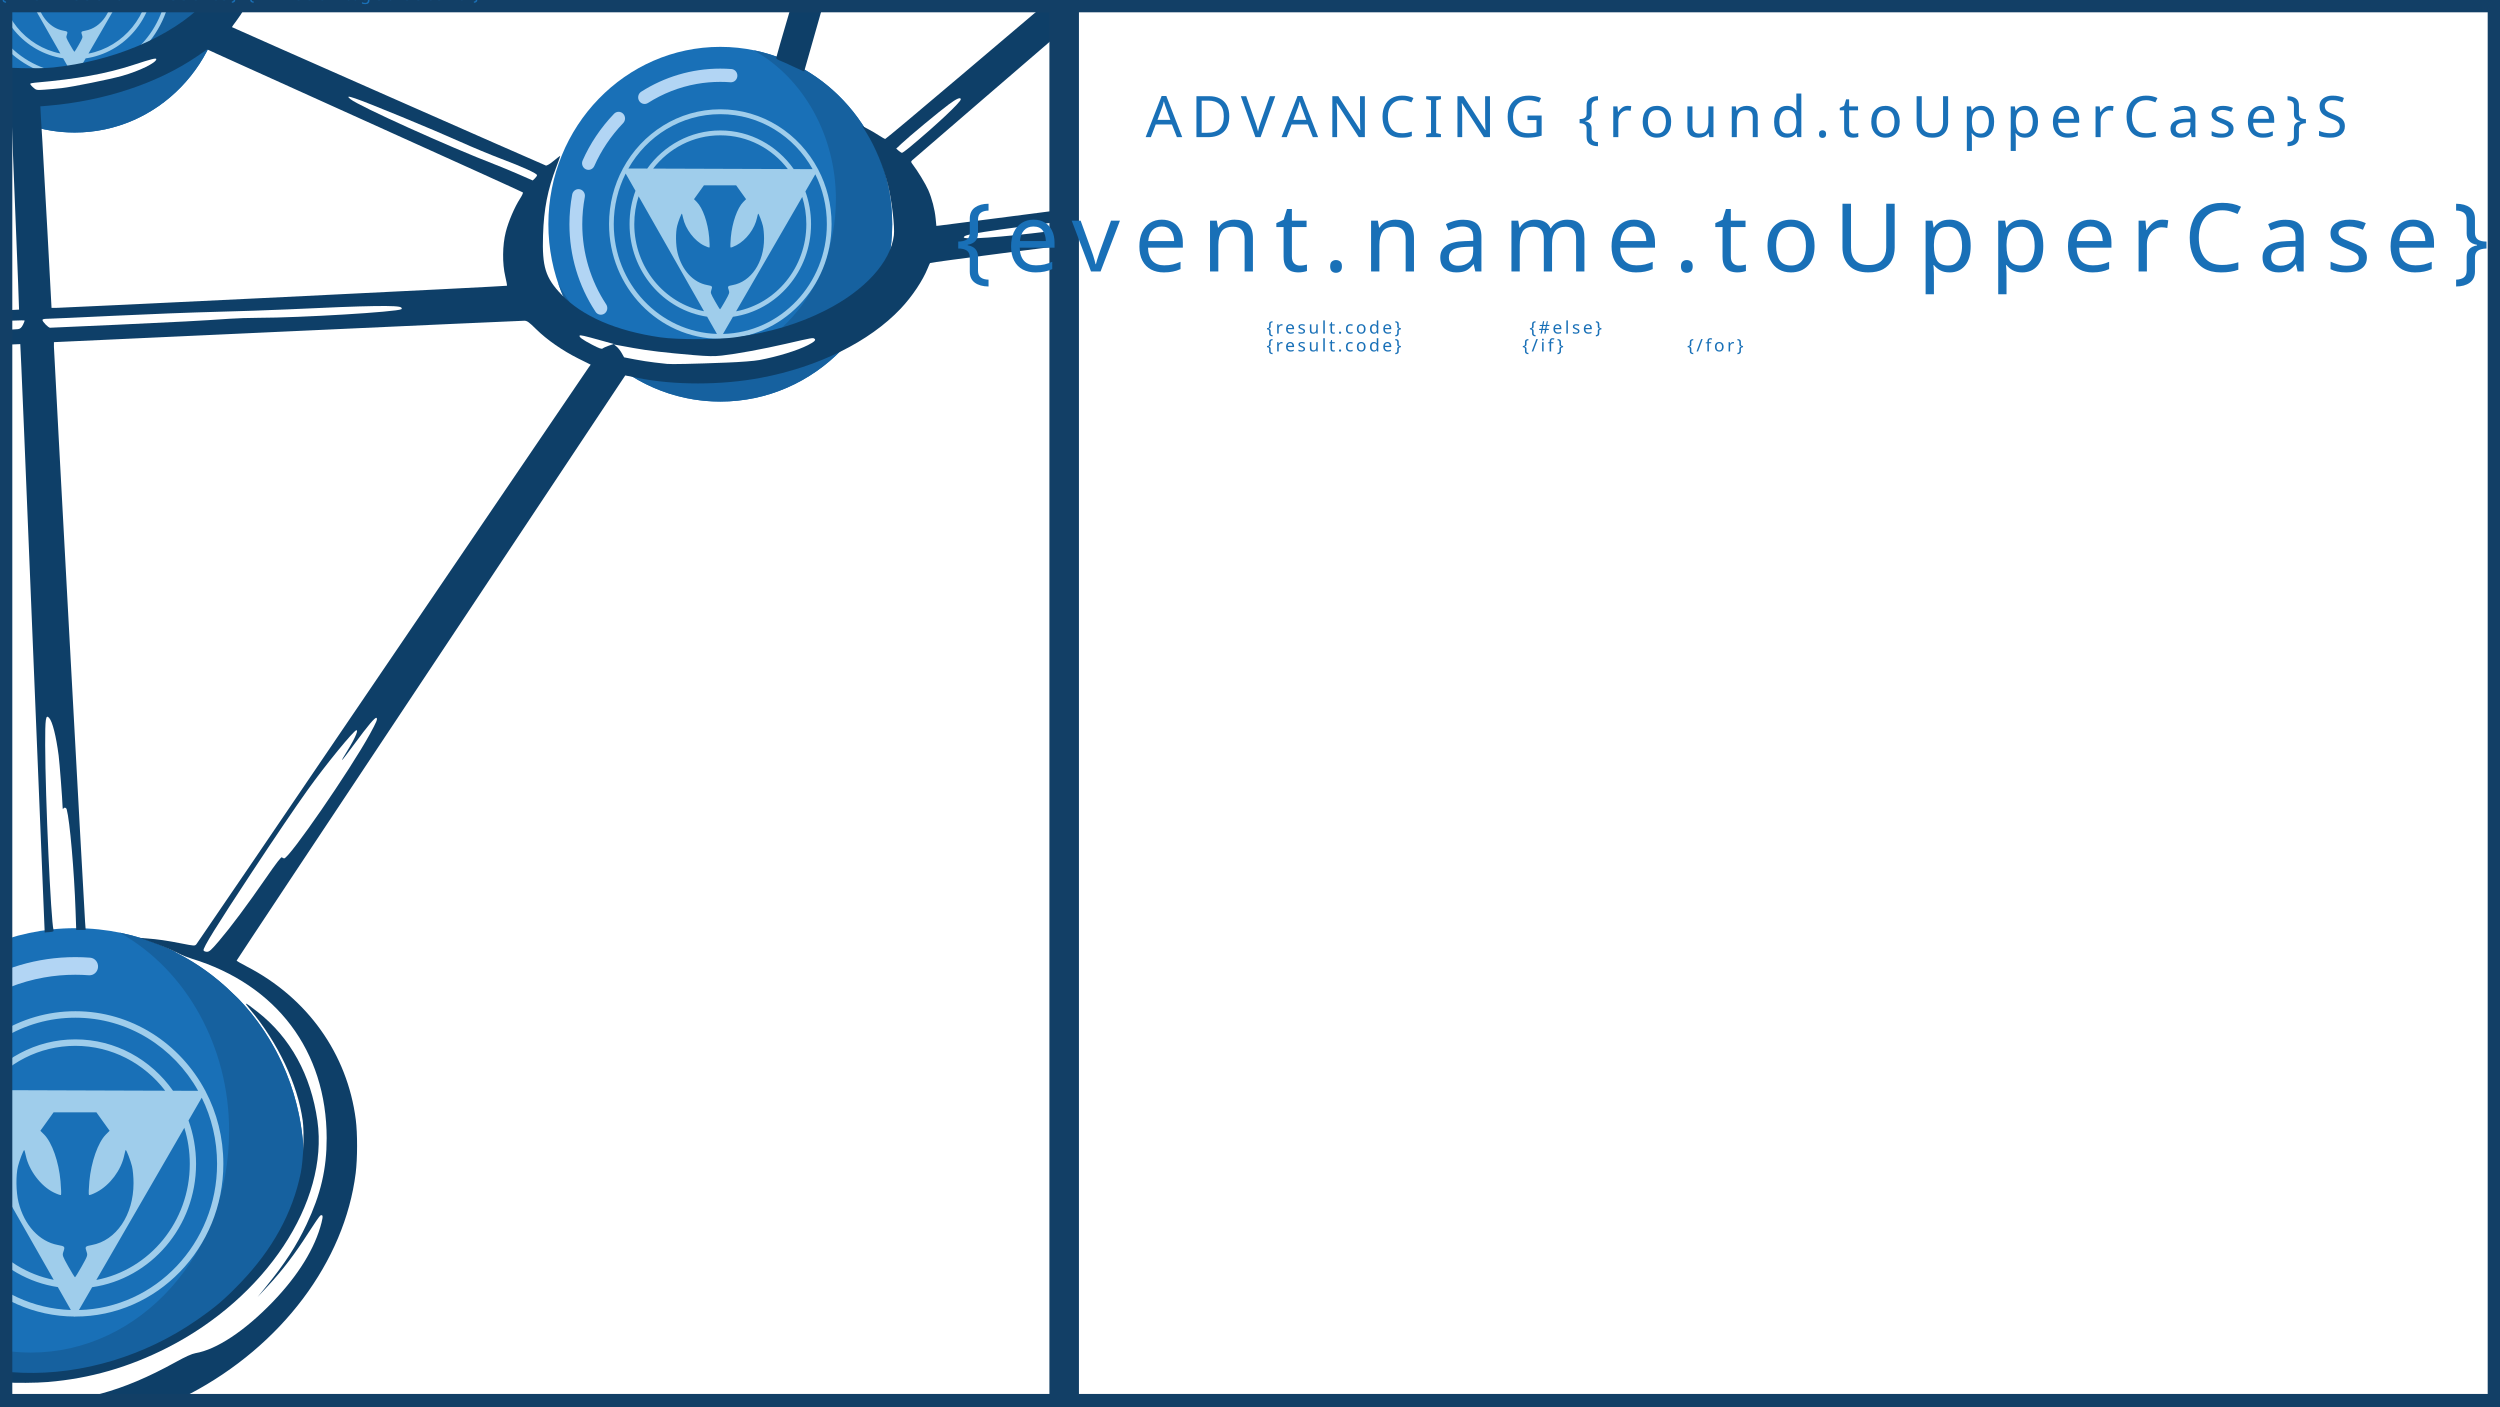
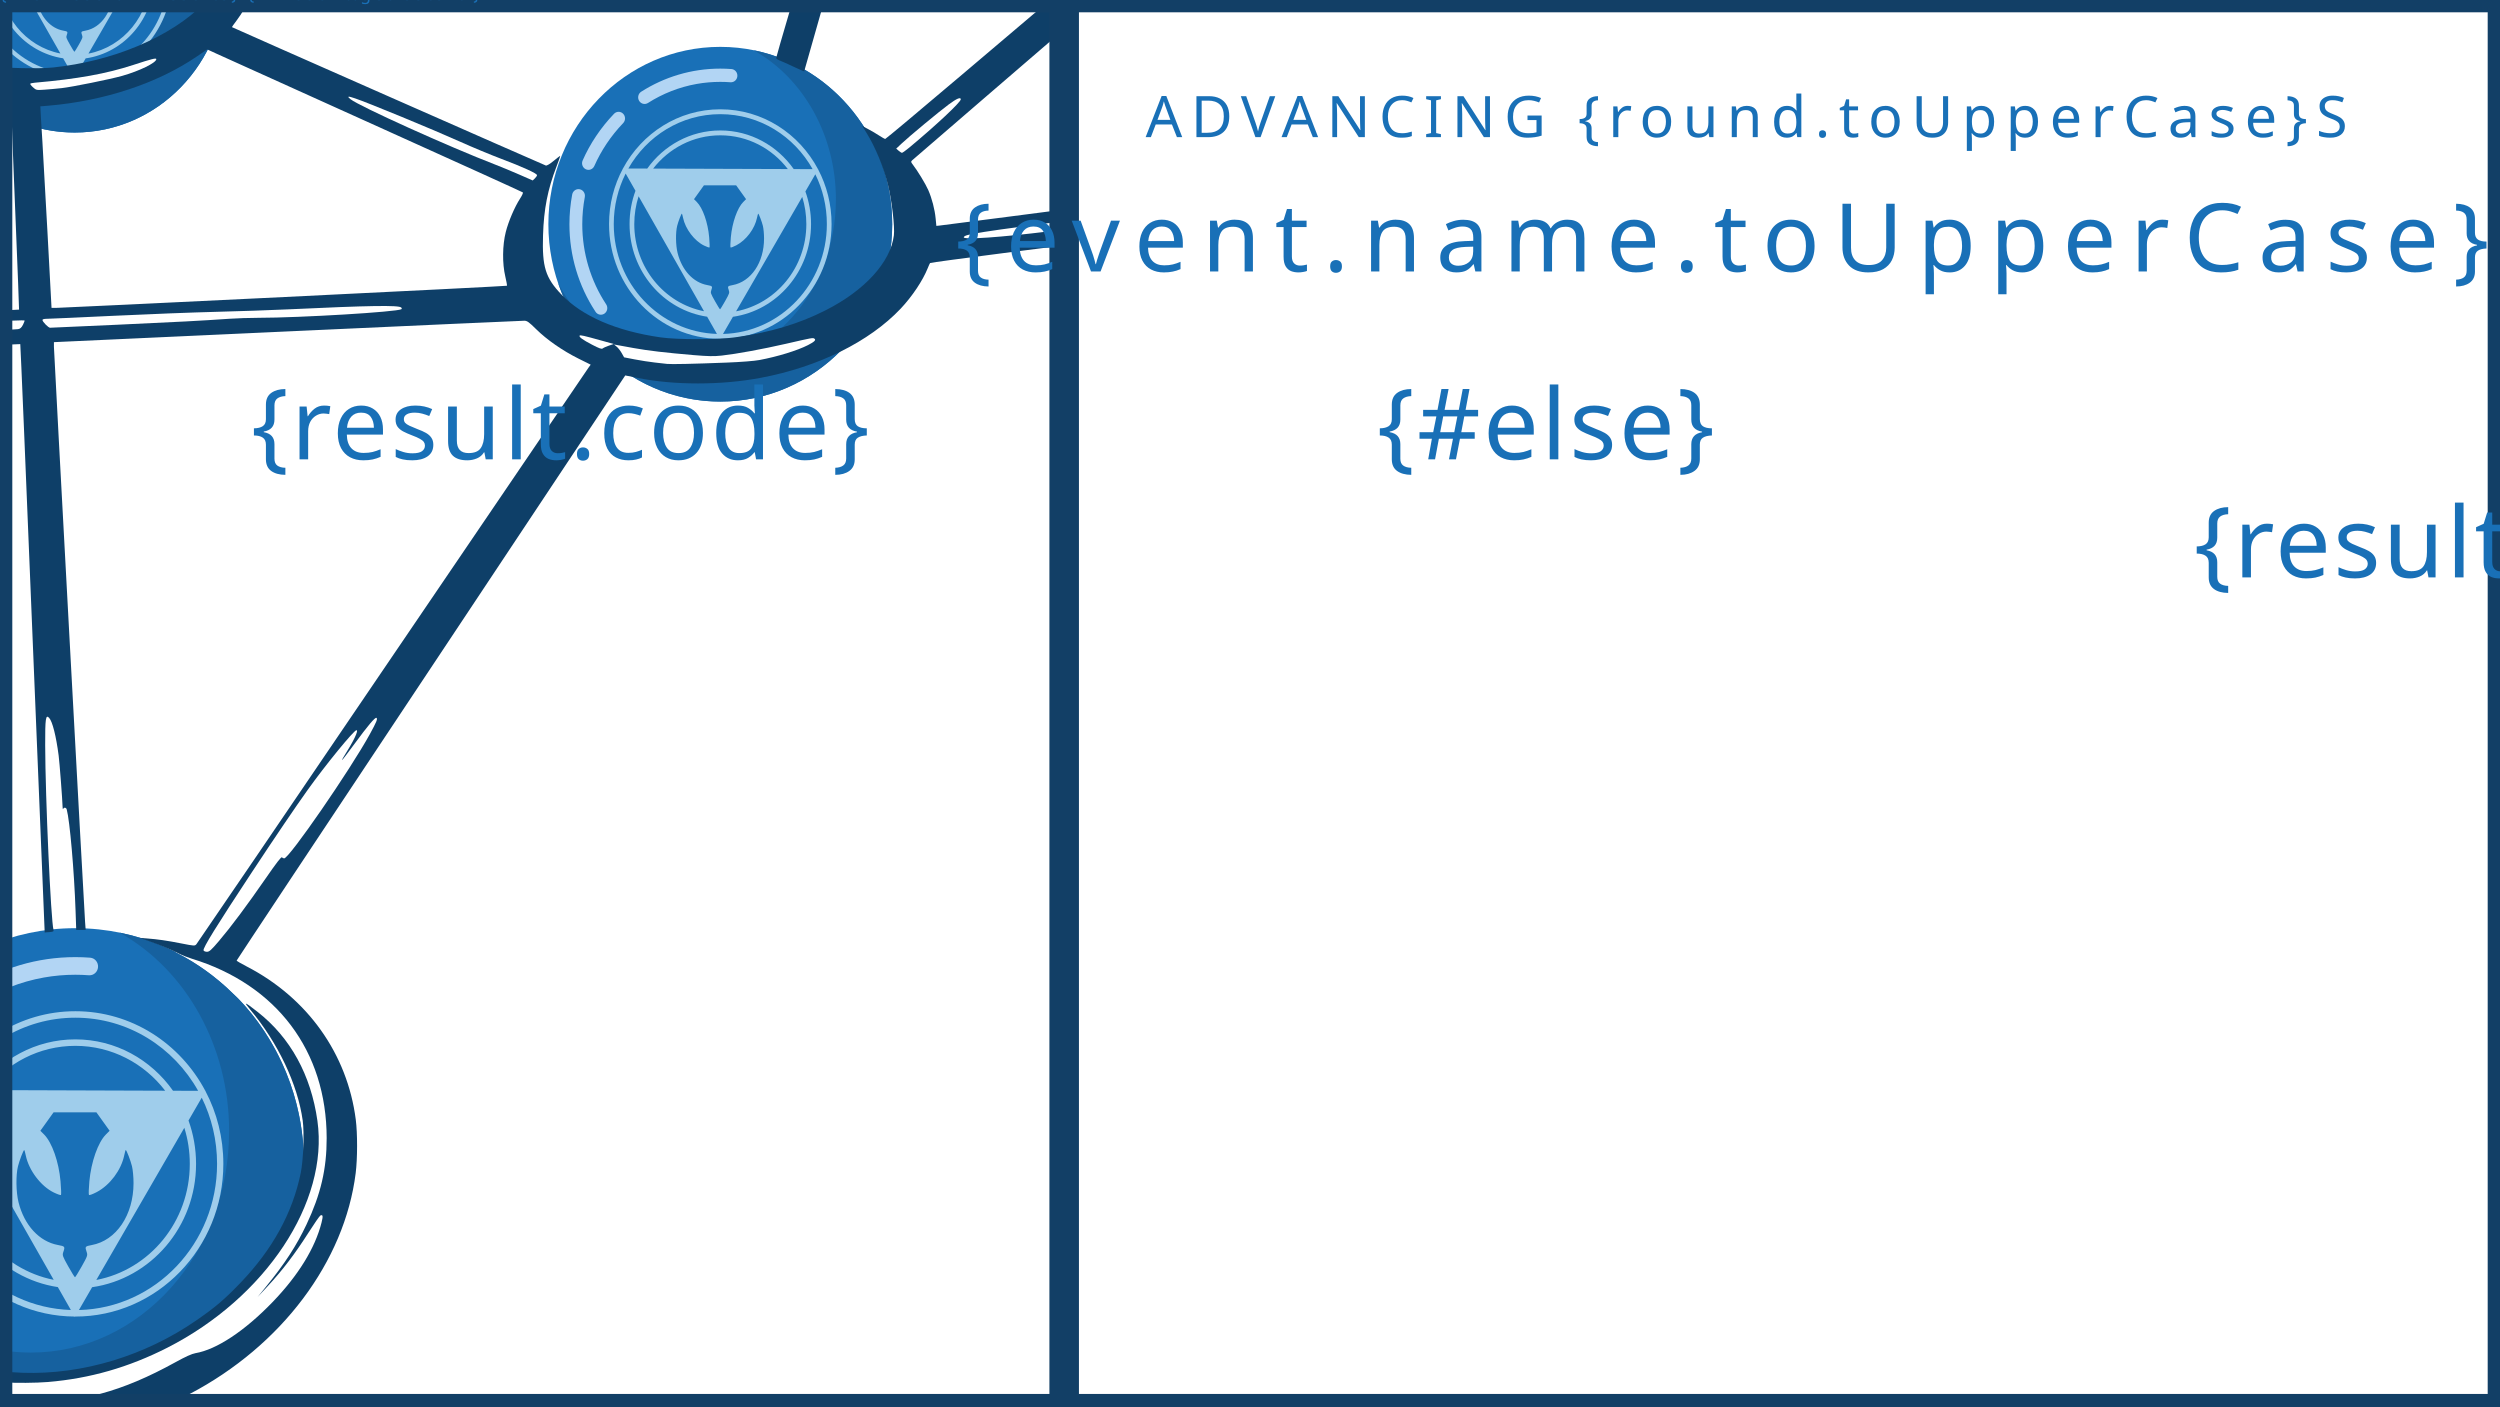
<svg xmlns="http://www.w3.org/2000/svg" width="1920" height="1080" version="1.1" viewBox="0 0 508 285.75">
  <defs>
    <clipPath id="clipPath1462">
      <rect x="1.133" y="1.133" width="394.61" height="394.61" fill="none" stop-color="#000000" stroke="#1970b7" stroke-width="2.265" />
    </clipPath>
    <clipPath id="clipPath1466">
      <rect x="1.133" y="1.133" width="394.61" height="394.61" fill="none" stop-color="#000000" stroke="#1970b7" stroke-width="2.265" />
    </clipPath>
    <clipPath id="clipPath1470">
      <rect x="1.133" y="1.133" width="394.61" height="394.61" fill="none" stop-color="#000000" stroke="#1970b7" stroke-width="2.265" />
    </clipPath>
    <clipPath id="clipPath1474">
      <rect x="1.133" y="1.133" width="394.61" height="394.61" fill="none" stop-color="#000000" stroke="#1970b7" stroke-width="2.265" />
    </clipPath>
    <clipPath id="clipPath1478">
      <rect x="1.133" y="1.133" width="394.61" height="394.61" fill="none" stop-color="#000000" stroke="#1970b7" stroke-width="2.265" />
    </clipPath>
    <clipPath id="clipPath1482">
      <rect x="1.133" y="1.133" width="394.61" height="394.61" fill="none" stop-color="#000000" stroke="#1970b7" stroke-width="2.265" />
    </clipPath>
    <clipPath id="clipPath1486">
      <rect x="1.133" y="1.133" width="394.61" height="394.61" fill="none" stop-color="#000000" stroke="#1970b7" stroke-width="2.265" />
    </clipPath>
    <clipPath id="clipPath1490">
      <rect x="1.133" y="1.133" width="394.61" height="394.61" fill="none" stop-color="#000000" stroke="#1970b7" stroke-width="2.265" />
    </clipPath>
    <clipPath id="clipPath1494">
      <rect x="1.133" y="1.133" width="394.61" height="394.61" fill="none" stop-color="#000000" stroke="#1970b7" stroke-width="2.265" />
    </clipPath>
    <clipPath id="clipPath1498">
      <rect x="1.133" y="1.133" width="394.61" height="394.61" fill="none" stop-color="#000000" stroke="#1970b7" stroke-width="2.265" />
    </clipPath>
    <clipPath id="clipPath1502">
      <rect x="1.133" y="1.133" width="394.61" height="394.61" fill="none" stop-color="#000000" stroke="#1970b7" stroke-width="2.265" />
    </clipPath>
    <clipPath id="clipPath1506">
      <rect x="4.28" y="4.28" width="1491.4" height="1491.4" fill="none" stop-color="#000000" stroke="#1970b7" stroke-width="8.561" />
    </clipPath>
    <clipPath id="clipPath1510">
      <rect x="-81.382" y="320.97" width="652.97" height="652.97" fill="none" stop-color="#000000" stroke="#1970b7" stroke-width="3.748" />
    </clipPath>
    <clipPath id="clipPath1514">
      <rect x="-315.24" y="226.27" width="571.13" height="571.13" fill="none" stop-color="#000000" stroke="#1970b7" stroke-width="3.278" />
    </clipPath>
    <clipPath id="clipPath1518">
      <rect x="4.28" y="4.28" width="1491.4" height="1491.4" fill="none" stop-color="#000000" stroke="#1970b7" stroke-width="8.561" />
    </clipPath>
    <clipPath id="clipPath1522">
      <rect x="-14.384" y="-22.315" width="429.39" height="429.39" fill="none" stop-color="#000000" stroke="#1970b7" stroke-width="2.465" />
    </clipPath>
    <clipPath id="clipPath1526">
      <rect x="1.133" y="1.133" width="394.61" height="394.61" fill="none" stop-color="#000000" stroke="#1970b7" stroke-width="2.265" />
    </clipPath>
    <clipPath id="clipPath2160">
      <rect x="79.907" y="1.304" width="306.55" height="396.49" fill="none" stroke="#123f66" stroke-width="4.575" style="paint-order:markers stroke fill" />
    </clipPath>
  </defs>
  <rect width="508" height="285.75" fill="white" stroke="#123f66" stroke-width="5" style="paint-order:markers stroke fill" />
  <g transform="matrix(.70285 0 0 .72507 -57.03 -1.8127)" clip-path="url(#clipPath2160)">
    <g>
      <g transform="matrix(1.0453 0 0 1.0453 -22.46 -10.378)">
        <path d="m117.23 263.06c0.132-0.132 1.135-0.199 2.228-0.148l1.988 0.092-0.238-6.113c-0.685-17.623-2.492-36.548-3.594-37.65-0.117-0.117-0.42 0.071-0.674 0.418-0.395 0.54-0.495 0.11-0.694-2.999-0.927-14.435-2.145-23.193-3.794-27.265-0.91-2.249-1.81-2.877-2.174-1.517-0.56 2.091-0.094 24.854 1.028 50.2 0.424 9.575 1.251 20.832 1.769 24.077 0.18 1.126 0.217 1.147 2.049 1.147 1.026 0 1.974-0.108 2.106-0.24z" clip-path="url(#clipPath1526)" fill="#fff" stroke-width=".353" />
        <g transform="matrix(.919 0 0 .919 14.352 21.64)" clip-path="url(#clipPath1522)">
          <g transform="translate(-10.097 -163.95)">
            <path d="m193.82 493.41a68.82 68.82 0 0 1-68.82 68.82 68.82 68.82 0 0 1-68.82-68.82 68.82 68.82 0 0 1 68.82-68.82 68.82 68.82 0 0 1 68.82 68.82z" fill="#1970b7" stop-color="#000000" />
            <path transform="scale(.26458)" d="m522.81 1609.7a225.39 244.42 0 0 1 124.55 218.6 225.39 244.42 0 0 1-225.39 244.42 225.39 244.42 0 0 1-195.03-121.9 260.11 260.11 0 0 0 245.5 174.17 260.11 260.11 0 0 0 260.11-260.11 260.11 260.11 0 0 0-209.74-255.18z" fill="#16619f" stop-color="#000000" />
            <g transform="matrix(.27217 0 0 .27217 84.998 -17.627)" shape-rendering="auto">
              <path d="m162.66 1665.8c-5.216-0.386-10.444-0.58-15.674-0.58-40.834 0-78.97 11.531-111.35 31.498m-38.207 30.074c-18.931 19.097-34.015 41.177-44.314 63.877m-14.682 46.361c-2.549 13.156-3.898 26.74-3.898 40.641 6e-5 42.627 12.823 84.269 36.803 119.51" color="#000000" color-rendering="auto" dominant-baseline="auto" fill="#1970b7" image-rendering="auto" solid-color="#000000" stop-color="#000000" style="font-feature-settings:normal;font-variant-alternates:normal;font-variant-caps:normal;font-variant-east-asian:normal;font-variant-ligatures:normal;font-variant-numeric:normal;font-variant-position:normal;font-variation-settings:normal;inline-size:0;isolation:auto;mix-blend-mode:normal;shape-margin:0;shape-padding:0;text-decoration-color:#000000;text-decoration-line:none;text-decoration-style:solid;text-indent:0;text-orientation:mixed;text-transform:none;white-space:normal" />
              <path d="m146.98 1655.8c-42.612 0-82.491 12.05-116.31 32.904-4.442 2.739-5.823 8.56-3.084 13.002 2.739 4.442 8.56 5.823 13.002 3.084 21.544-13.285 45.731-22.659 71.62-27.127 11.293-1.949 22.909-2.965 34.771-2.965 4.997 4e-4 9.993 0.186 14.977 0.555 5.205 0.386 9.736-3.522 10.121-8.726 0.386-5.205-3.522-9.736-8.727-10.121-5.448-0.403-10.909-0.605-16.371-0.606zm-149.67 61.574c-2.48 0.03-4.849 1.034-6.596 2.795-19.729 19.901-35.426 42.864-46.207 66.625-2.156 4.752-0.052 10.351 4.699 12.508 4.752 2.156 10.351 0.052 12.508-4.699 9.818-21.638 24.288-42.836 42.422-61.129 3.674-3.706 3.648-9.689-0.059-13.363-1.798-1.782-4.236-2.768-6.768-2.736zm-58.883 110.24c-4.525 0-8.413 3.21-9.273 7.652-2.661 13.737-4.072 27.925-4.072 42.438 6.3e-5 44.522 13.394 88.016 38.439 124.83 2.935 4.315 8.812 5.433 13.127 2.498 4.315-2.935 5.433-8.812 2.498-13.127-22.914-33.676-35.166-73.465-35.166-114.2-1e-5 -13.289 1.288-26.269 3.725-38.844 0.992-5.122-2.356-10.079-7.479-11.072-0.593-0.115-1.195-0.173-1.799-0.174z" color="#000000" color-rendering="auto" dominant-baseline="auto" fill="#b2d5f4" image-rendering="auto" solid-color="#000000" stop-color="#000000" style="font-feature-settings:normal;font-variant-alternates:normal;font-variant-caps:normal;font-variant-east-asian:normal;font-variant-ligatures:normal;font-variant-numeric:normal;font-variant-position:normal;font-variation-settings:normal;inline-size:0;isolation:auto;mix-blend-mode:normal;shape-margin:0;shape-padding:0;text-decoration-color:#000000;text-decoration-line:none;text-decoration-style:solid;text-indent:0;text-orientation:mixed;text-transform:none;white-space:normal" />
            </g>
            <g transform="matrix(1.0287 0 0 1.0287 11.53 164.96)">
              <path transform="matrix(.26458 0 0 .26458 71.421 -177.5)" d="m146.98 1713.8c-61.583 0-115.24 34.074-143.17 84.381h-0.271l0.141 0.238c-12.956 23.432-20.342 50.369-20.342 79.023 0 90.056 72.856 163.18 162.81 163.63l0.309 0.525 0.309-0.518c0.072 1e-4 0.144 0 0.217 0 90.335 0 163.64-73.306 163.64-163.64 0-28.214-7.151-54.768-19.738-77.945l0.205-0.344h-0.398c-27.771-50.841-81.731-85.352-143.71-85.352zm0 6.939c58.048 0 108.69 31.519 135.77 78.385l-27.785-0.094c-24.272-33.358-63.611-55.06-107.99-55.06-44.054 0-83.142 21.386-107.46 54.332l-27.77-0.094c27.206-46.358 77.557-77.469 135.22-77.469zm0 30.17c40.283 0 76.145 18.792 99.312 48.092l-198.08-0.67c23.18-28.914 58.794-47.422 98.768-47.422zm-139.2 54.492 14.434 24.584c-5.619 14.749-8.705 30.744-8.705 47.457 0 67.094 49.599 122.67 114.1 132.06l14.41 24.543c-84.285-2.617-151.74-71.684-151.74-156.61 0-25.98 6.32-50.475 17.496-72.041zm278.95 1.055c10.839 21.308 16.951 45.429 16.951 70.986 0 85.261-67.993 154.55-152.75 156.64l14.594-24.465c64.902-9.039 114.92-64.802 114.92-132.18 0-16.346-2.95-32.008-8.336-46.486zm-163.85 15.744h47.396l7.293 9.869 7.295 9.869-4.133 4.014c-8.694 8.444-16.298 29.348-18.26 50.197-0.712 7.558-0.905 14.13-0.43 14.605 0.475 0.475 4.342-0.92 8.594-3.1 14.604-7.484 26.99-23.521 30.383-39.34 0.682-3.178 1.43-5.779 1.666-5.779 0.882 0 5.254 11.01 6.91 17.4 0.959 3.702 1.719 11.696 1.719 18.096 0 34.232-19.108 61.634-46.32 66.428-7.313 1.288-7.589 1.658-5.516 7.393 1.259 3.482 0.93 4.414-5.424 15.398-3.72 6.431-7.085 11.693-7.477 11.693-0.392 0-3.757-5.262-7.477-11.693-6.355-10.984-6.683-11.917-5.424-15.398 2.08-5.753 1.807-6.104-5.844-7.451-20.68-3.643-37.386-21.195-43.711-45.926-2.783-10.882-3.048-28.949-0.562-38.539 1.656-6.391 6.028-17.4 6.91-17.4 0.235 0 1.008 2.698 1.715 5.996 3.404 15.872 16.717 32.885 30.977 39.584 3.963 1.861 7.532 3.056 7.934 2.654 0.401-0.401 0.176-6.969-0.504-14.598-1.859-20.877-9.391-41.697-18.168-50.221l-4.133-4.014 7.295-9.869zm-96.086 15.586 96.234 163.91c-58.451-11.184-102.57-62.524-102.57-124.25 0-13.854 2.23-27.184 6.338-39.656zm240.69 0.941c3.913 12.201 6.033 25.208 6.033 38.715 0 61.999-44.511 113.52-103.34 124.4z" color="#000000" color-rendering="auto" dominant-baseline="auto" fill="#9fcdeb" image-rendering="auto" shape-rendering="auto" solid-color="#000000" stop-color="#000000" style="font-feature-settings:normal;font-variant-alternates:normal;font-variant-caps:normal;font-variant-east-asian:normal;font-variant-ligatures:normal;font-variant-numeric:normal;font-variant-position:normal;font-variation-settings:normal;inline-size:0;isolation:auto;mix-blend-mode:normal;shape-margin:0;shape-padding:0;text-decoration-color:#000000;text-decoration-line:none;text-decoration-style:solid;text-indent:0;text-orientation:mixed;text-transform:none;white-space:normal" />
            </g>
          </g>
        </g>
        <path transform="scale(.26458)" d="m558.38 1009.4-0.027 2.045a239.04 239.04 0 0 1 59.998 41.781l8e-3 0.01 33.768 29.539 45.008 78.807 0.711 77.348-43.703 84.58-52.822 51.438-64.824 39.113-45.434 18.514-80.094 11.102-85.041-8.951-81.938-46.275-38.047-79.582 7.639-117.21 4.066-5.238a239.04 239.04 0 0 1 21.91-67.137l-0.645-2.891-56.633 76.588-15.832 79.736 17.834 96.693 83.1 89.74 178.6 31.049 202.8-90.287 91.336-137.82-14-123.58-77.748-100.1z" clip-path="url(#clipPath1518)" fill="#fff" />
        <g transform="matrix(.69093 0 0 .69093 218.94 -155.2)" clip-path="url(#clipPath1514)">
          <g transform="translate(-10.097 -163.95)">
            <path d="m193.82 493.41a68.82 68.82 0 0 1-68.82 68.82 68.82 68.82 0 0 1-68.82-68.82 68.82 68.82 0 0 1 68.82-68.82 68.82 68.82 0 0 1 68.82 68.82z" fill="#1970b7" stop-color="#000000" />
            <path transform="scale(.26458)" d="m522.81 1609.7a225.39 244.42 0 0 1 124.55 218.6 225.39 244.42 0 0 1-225.39 244.42 225.39 244.42 0 0 1-195.03-121.9 260.11 260.11 0 0 0 245.5 174.17 260.11 260.11 0 0 0 260.11-260.11 260.11 260.11 0 0 0-209.74-255.18z" fill="#16619f" stop-color="#000000" />
            <g transform="matrix(.27217 0 0 .27217 84.998 -17.627)" shape-rendering="auto">
              <path d="m162.66 1665.8c-5.216-0.386-10.444-0.58-15.674-0.58-40.834 0-78.97 11.531-111.35 31.498m-38.207 30.074c-18.931 19.097-34.015 41.177-44.314 63.877m-14.682 46.361c-2.549 13.156-3.898 26.74-3.898 40.641 6e-5 42.627 12.823 84.269 36.803 119.51" color="#000000" color-rendering="auto" dominant-baseline="auto" fill="#1970b7" image-rendering="auto" solid-color="#000000" stop-color="#000000" style="font-feature-settings:normal;font-variant-alternates:normal;font-variant-caps:normal;font-variant-east-asian:normal;font-variant-ligatures:normal;font-variant-numeric:normal;font-variant-position:normal;font-variation-settings:normal;inline-size:0;isolation:auto;mix-blend-mode:normal;shape-margin:0;shape-padding:0;text-decoration-color:#000000;text-decoration-line:none;text-decoration-style:solid;text-indent:0;text-orientation:mixed;text-transform:none;white-space:normal" />
              <path d="m146.98 1655.8c-42.612 0-82.491 12.05-116.31 32.904-4.442 2.739-5.823 8.56-3.084 13.002 2.739 4.442 8.56 5.823 13.002 3.084 21.544-13.285 45.731-22.659 71.62-27.127 11.293-1.949 22.909-2.965 34.771-2.965 4.997 4e-4 9.993 0.186 14.977 0.555 5.205 0.386 9.736-3.522 10.121-8.726 0.386-5.205-3.522-9.736-8.727-10.121-5.448-0.403-10.909-0.605-16.371-0.606zm-149.67 61.574c-2.48 0.03-4.849 1.034-6.596 2.795-19.729 19.901-35.426 42.864-46.207 66.625-2.156 4.752-0.052 10.351 4.699 12.508 4.752 2.156 10.351 0.052 12.508-4.699 9.818-21.638 24.288-42.836 42.422-61.129 3.674-3.706 3.648-9.689-0.059-13.363-1.798-1.782-4.236-2.768-6.768-2.736zm-58.883 110.24c-4.525 0-8.413 3.21-9.273 7.652-2.661 13.737-4.072 27.925-4.072 42.438 6.3e-5 44.522 13.394 88.016 38.439 124.83 2.935 4.315 8.812 5.433 13.127 2.498 4.315-2.935 5.433-8.812 2.498-13.127-22.914-33.676-35.166-73.465-35.166-114.2-1e-5 -13.289 1.288-26.269 3.725-38.844 0.992-5.122-2.356-10.079-7.479-11.072-0.593-0.115-1.195-0.173-1.799-0.174z" color="#000000" color-rendering="auto" dominant-baseline="auto" fill="#b2d5f4" image-rendering="auto" solid-color="#000000" stop-color="#000000" style="font-feature-settings:normal;font-variant-alternates:normal;font-variant-caps:normal;font-variant-east-asian:normal;font-variant-ligatures:normal;font-variant-numeric:normal;font-variant-position:normal;font-variation-settings:normal;inline-size:0;isolation:auto;mix-blend-mode:normal;shape-margin:0;shape-padding:0;text-decoration-color:#000000;text-decoration-line:none;text-decoration-style:solid;text-indent:0;text-orientation:mixed;text-transform:none;white-space:normal" />
            </g>
            <g transform="matrix(1.0287 0 0 1.0287 11.53 164.96)">
              <path transform="matrix(.26458 0 0 .26458 71.421 -177.5)" d="m146.98 1713.8c-61.583 0-115.24 34.074-143.17 84.381h-0.271l0.141 0.238c-12.956 23.432-20.342 50.369-20.342 79.023 0 90.056 72.856 163.18 162.81 163.63l0.309 0.525 0.309-0.518c0.072 1e-4 0.144 0 0.217 0 90.335 0 163.64-73.306 163.64-163.64 0-28.214-7.151-54.768-19.738-77.945l0.205-0.344h-0.398c-27.771-50.841-81.731-85.352-143.71-85.352zm0 6.939c58.048 0 108.69 31.519 135.77 78.385l-27.785-0.094c-24.272-33.358-63.611-55.06-107.99-55.06-44.054 0-83.142 21.386-107.46 54.332l-27.77-0.094c27.206-46.358 77.557-77.469 135.22-77.469zm0 30.17c40.283 0 76.145 18.792 99.312 48.092l-198.08-0.67c23.18-28.914 58.794-47.422 98.768-47.422zm-139.2 54.492 14.434 24.584c-5.619 14.749-8.705 30.744-8.705 47.457 0 67.094 49.599 122.67 114.1 132.06l14.41 24.543c-84.285-2.617-151.74-71.684-151.74-156.61 0-25.98 6.32-50.475 17.496-72.041zm278.95 1.055c10.839 21.308 16.951 45.429 16.951 70.986 0 85.261-67.993 154.55-152.75 156.64l14.594-24.465c64.902-9.039 114.92-64.802 114.92-132.18 0-16.346-2.95-32.008-8.336-46.486zm-163.85 15.744h47.396l7.293 9.869 7.295 9.869-4.133 4.014c-8.694 8.444-16.298 29.348-18.26 50.197-0.712 7.558-0.905 14.13-0.43 14.605 0.475 0.475 4.342-0.92 8.594-3.1 14.604-7.484 26.99-23.521 30.383-39.34 0.682-3.178 1.43-5.779 1.666-5.779 0.882 0 5.254 11.01 6.91 17.4 0.959 3.702 1.719 11.696 1.719 18.096 0 34.232-19.108 61.634-46.32 66.428-7.313 1.288-7.589 1.658-5.516 7.393 1.259 3.482 0.93 4.414-5.424 15.398-3.72 6.431-7.085 11.693-7.477 11.693-0.392 0-3.757-5.262-7.477-11.693-6.355-10.984-6.683-11.917-5.424-15.398 2.08-5.753 1.807-6.104-5.844-7.451-20.68-3.643-37.386-21.195-43.711-45.926-2.783-10.882-3.048-28.949-0.562-38.539 1.656-6.391 6.028-17.4 6.91-17.4 0.235 0 1.008 2.698 1.715 5.996 3.404 15.872 16.717 32.885 30.977 39.584 3.963 1.861 7.532 3.056 7.934 2.654 0.401-0.401 0.176-6.969-0.504-14.598-1.859-20.877-9.391-41.697-18.168-50.221l-4.133-4.014 7.295-9.869zm-96.086 15.586 96.234 163.91c-58.451-11.184-102.57-62.524-102.57-124.25 0-13.854 2.23-27.184 6.338-39.656zm240.69 0.941c3.913 12.201 6.033 25.208 6.033 38.715 0 61.999-44.511 113.52-103.34 124.4z" color="#000000" color-rendering="auto" dominant-baseline="auto" fill="#9fcdeb" image-rendering="auto" shape-rendering="auto" solid-color="#000000" stop-color="#000000" style="font-feature-settings:normal;font-variant-alternates:normal;font-variant-caps:normal;font-variant-east-asian:normal;font-variant-ligatures:normal;font-variant-numeric:normal;font-variant-position:normal;font-variation-settings:normal;inline-size:0;isolation:auto;mix-blend-mode:normal;shape-margin:0;shape-padding:0;text-decoration-color:#000000;text-decoration-line:none;text-decoration-style:solid;text-indent:0;text-orientation:mixed;text-transform:none;white-space:normal" />
            </g>
          </g>
        </g>
        <g transform="matrix(.60433 0 0 .60433 50.314 -192.84)" clip-path="url(#clipPath1510)">
          <g transform="translate(-10.097 -163.95)">
            <path d="m193.82 493.41a68.82 68.82 0 0 1-68.82 68.82 68.82 68.82 0 0 1-68.82-68.82 68.82 68.82 0 0 1 68.82-68.82 68.82 68.82 0 0 1 68.82 68.82z" fill="#1970b7" stop-color="#000000" />
            <path transform="scale(.26458)" d="m522.81 1609.7a225.39 244.42 0 0 1 124.55 218.6 225.39 244.42 0 0 1-225.39 244.42 225.39 244.42 0 0 1-195.03-121.9 260.11 260.11 0 0 0 245.5 174.17 260.11 260.11 0 0 0 260.11-260.11 260.11 260.11 0 0 0-209.74-255.18z" fill="#16619f" stop-color="#000000" />
            <g transform="matrix(.27217 0 0 .27217 84.998 -17.627)" shape-rendering="auto">
              <path d="m162.66 1665.8c-5.216-0.386-10.444-0.58-15.674-0.58-40.834 0-78.97 11.531-111.35 31.498m-38.207 30.074c-18.931 19.097-34.015 41.177-44.314 63.877m-14.682 46.361c-2.549 13.156-3.898 26.74-3.898 40.641 6e-5 42.627 12.823 84.269 36.803 119.51" color="#000000" color-rendering="auto" dominant-baseline="auto" fill="#1970b7" image-rendering="auto" solid-color="#000000" stop-color="#000000" style="font-feature-settings:normal;font-variant-alternates:normal;font-variant-caps:normal;font-variant-east-asian:normal;font-variant-ligatures:normal;font-variant-numeric:normal;font-variant-position:normal;font-variation-settings:normal;inline-size:0;isolation:auto;mix-blend-mode:normal;shape-margin:0;shape-padding:0;text-decoration-color:#000000;text-decoration-line:none;text-decoration-style:solid;text-indent:0;text-orientation:mixed;text-transform:none;white-space:normal" />
              <path d="m146.98 1655.8c-42.612 0-82.491 12.05-116.31 32.904-4.442 2.739-5.823 8.56-3.084 13.002 2.739 4.442 8.56 5.823 13.002 3.084 21.544-13.285 45.731-22.659 71.62-27.127 11.293-1.949 22.909-2.965 34.771-2.965 4.997 4e-4 9.993 0.186 14.977 0.555 5.205 0.386 9.736-3.522 10.121-8.726 0.386-5.205-3.522-9.736-8.727-10.121-5.448-0.403-10.909-0.605-16.371-0.606zm-149.67 61.574c-2.48 0.03-4.849 1.034-6.596 2.795-19.729 19.901-35.426 42.864-46.207 66.625-2.156 4.752-0.052 10.351 4.699 12.508 4.752 2.156 10.351 0.052 12.508-4.699 9.818-21.638 24.288-42.836 42.422-61.129 3.674-3.706 3.648-9.689-0.059-13.363-1.798-1.782-4.236-2.768-6.768-2.736zm-58.883 110.24c-4.525 0-8.413 3.21-9.273 7.652-2.661 13.737-4.072 27.925-4.072 42.438 6.3e-5 44.522 13.394 88.016 38.439 124.83 2.935 4.315 8.812 5.433 13.127 2.498 4.315-2.935 5.433-8.812 2.498-13.127-22.914-33.676-35.166-73.465-35.166-114.2-1e-5 -13.289 1.288-26.269 3.725-38.844 0.992-5.122-2.356-10.079-7.479-11.072-0.593-0.115-1.195-0.173-1.799-0.174z" color="#000000" color-rendering="auto" dominant-baseline="auto" fill="#b2d5f4" image-rendering="auto" solid-color="#000000" stop-color="#000000" style="font-feature-settings:normal;font-variant-alternates:normal;font-variant-caps:normal;font-variant-east-asian:normal;font-variant-ligatures:normal;font-variant-numeric:normal;font-variant-position:normal;font-variation-settings:normal;inline-size:0;isolation:auto;mix-blend-mode:normal;shape-margin:0;shape-padding:0;text-decoration-color:#000000;text-decoration-line:none;text-decoration-style:solid;text-indent:0;text-orientation:mixed;text-transform:none;white-space:normal" />
            </g>
            <g transform="matrix(1.0287 0 0 1.0287 11.53 164.96)">
              <path transform="matrix(.26458 0 0 .26458 71.421 -177.5)" d="m146.98 1713.8c-61.583 0-115.24 34.074-143.17 84.381h-0.271l0.141 0.238c-12.956 23.432-20.342 50.369-20.342 79.023 0 90.056 72.856 163.18 162.81 163.63l0.309 0.525 0.309-0.518c0.072 1e-4 0.144 0 0.217 0 90.335 0 163.64-73.306 163.64-163.64 0-28.214-7.151-54.768-19.738-77.945l0.205-0.344h-0.398c-27.771-50.841-81.731-85.352-143.71-85.352zm0 6.939c58.048 0 108.69 31.519 135.77 78.385l-27.785-0.094c-24.272-33.358-63.611-55.06-107.99-55.06-44.054 0-83.142 21.386-107.46 54.332l-27.77-0.094c27.206-46.358 77.557-77.469 135.22-77.469zm0 30.17c40.283 0 76.145 18.792 99.312 48.092l-198.08-0.67c23.18-28.914 58.794-47.422 98.768-47.422zm-139.2 54.492 14.434 24.584c-5.619 14.749-8.705 30.744-8.705 47.457 0 67.094 49.599 122.67 114.1 132.06l14.41 24.543c-84.285-2.617-151.74-71.684-151.74-156.61 0-25.98 6.32-50.475 17.496-72.041zm278.95 1.055c10.839 21.308 16.951 45.429 16.951 70.986 0 85.261-67.993 154.55-152.75 156.64l14.594-24.465c64.902-9.039 114.92-64.802 114.92-132.18 0-16.346-2.95-32.008-8.336-46.486zm-163.85 15.744h47.396l7.293 9.869 7.295 9.869-4.133 4.014c-8.694 8.444-16.298 29.348-18.26 50.197-0.712 7.558-0.905 14.13-0.43 14.605 0.475 0.475 4.342-0.92 8.594-3.1 14.604-7.484 26.99-23.521 30.383-39.34 0.682-3.178 1.43-5.779 1.666-5.779 0.882 0 5.254 11.01 6.91 17.4 0.959 3.702 1.719 11.696 1.719 18.096 0 34.232-19.108 61.634-46.32 66.428-7.313 1.288-7.589 1.658-5.516 7.393 1.259 3.482 0.93 4.414-5.424 15.398-3.72 6.431-7.085 11.693-7.477 11.693-0.392 0-3.757-5.262-7.477-11.693-6.355-10.984-6.683-11.917-5.424-15.398 2.08-5.753 1.807-6.104-5.844-7.451-20.68-3.643-37.386-21.195-43.711-45.926-2.783-10.882-3.048-28.949-0.562-38.539 1.656-6.391 6.028-17.4 6.91-17.4 0.235 0 1.008 2.698 1.715 5.996 3.404 15.872 16.717 32.885 30.977 39.584 3.963 1.861 7.532 3.056 7.934 2.654 0.401-0.401 0.176-6.969-0.504-14.598-1.859-20.877-9.391-41.697-18.168-50.221l-4.133-4.014 7.295-9.869zm-96.086 15.586 96.234 163.91c-58.451-11.184-102.57-62.524-102.57-124.25 0-13.854 2.23-27.184 6.338-39.656zm240.69 0.941c3.913 12.201 6.033 25.208 6.033 38.715 0 61.999-44.511 113.52-103.34 124.4z" color="#000000" color-rendering="auto" dominant-baseline="auto" fill="#9fcdeb" image-rendering="auto" shape-rendering="auto" solid-color="#000000" stop-color="#000000" style="font-feature-settings:normal;font-variant-alternates:normal;font-variant-caps:normal;font-variant-east-asian:normal;font-variant-ligatures:normal;font-variant-numeric:normal;font-variant-position:normal;font-variation-settings:normal;inline-size:0;isolation:auto;mix-blend-mode:normal;shape-margin:0;shape-padding:0;text-decoration-color:#000000;text-decoration-line:none;text-decoration-style:solid;text-indent:0;text-orientation:mixed;text-transform:none;white-space:normal" />
            </g>
          </g>
        </g>
        <g>
          <path transform="scale(.26458)" d="m776.46 0-65.656 3.695c-36.111 2.032-66.372 3.418-67.246 3.08-0.969-0.374-1.59-1.806-1.59-3.666v-3.053h-37.803l1.477 4.783c8.44 27.349-28.463 64.659-87.666 88.633-27.104 10.976-56.866 18.253-87.74 21.455-15.136 1.57-52.876 0.682-64.514-1.518-28.685-5.422-51.329-17.135-57.791-29.891-2.231-4.403-5.281-19.323-7.021-34.344-1.119-9.661-0.816-29.2 0.639-41.062l0.557-4.531-6.635 7.047c-12.027 12.778-20.328 27.03-24.52 42.096-2.563 9.212-2.776 23.879-0.479 32.961 1.916 7.572 7.267 18.721 11.676 24.326 1.696 2.156 2.915 4.047 2.711 4.201-0.204 0.155-64.378 24.902-142.61 54.992l-142.24 54.709v17.066c0 15.832 0.126 17.017 1.75 16.406 0.962-0.362 71.826-27.836 157.47-61.053l155.72-60.393 5.029 2.566c11.891 6.068 33.57 11.605 54.627 13.955 12.719 1.419 12.098 0.601 12.307 16.254 0.074 5.538 1.868 50.851 3.988 100.69 2.12 49.843 3.745 90.746 3.609 90.898-0.136 0.152-88.957 4.447-197.38 9.545l-197.13 9.27v33.551l8.25-0.461c28.814-1.608 387.22-17.285 387.55-16.951 0.225 0.226 6.025 134.44 12.889 298.26 6.863 163.82 12.549 297.88 12.635 297.93 0.086 0.041 2.308-0.121 4.939-0.357 3.866-0.348 4.69-0.748 4.297-2.088-2.772-9.436-8.592-134.49-8.729-187.55-0.069-26.896 0.579-31.195 4.133-27.441 3.462 3.658 7.298 18.371 9.941 38.133 0.96 7.181 3.922 44.592 4.144 52.361 0.048 1.661 0.312 2.454 0.59 1.762 0.743-1.854 3.126-1.53 3.709 0.504 3.199 11.155 7.815 62.441 9.244 102.71l0.688 19.385h9.875l-0.631-8.309c-1.071-14.084-32.547-577.44-32.547-582.51v-4.773l244.24-10.881c134.33-5.984 245.75-10.854 247.61-10.824 2.826 0.047 4.801 1.427 12.256 8.57 11.161 10.695 27.676 21.823 44.205 29.785l12.785 6.16-2.385 3.193c-1.312 1.757-93.65 133.47-205.2 292.69-111.55 159.22-203.6 290.34-204.57 291.38-1.722 1.851-2.07 1.836-15.604-0.756-15.063-2.885-24.73-4.246-36.34-5.111l-7.498-0.559 9.998 3.379c11.999 4.053 23.52 8.69 31.287 12.594 3.142 1.579 9.086 3.871 13.211 5.096 88.902 26.393 141 93.521 141.11 181.83 0.039 31.287-6.143 56.945-21.107 87.604-10.498 21.508-22.571 39.479-42.277 62.932l-8.885 10.574 10.66-11.076c14.897-15.479 28.589-32.87 42.117-53.488 6.365-9.702 12.225-17.89 13.02-18.197 2.578-0.996 2.828 0.68 1.094 7.336-6.724 25.816-24.327 53.504-51.176 80.486-29.083 29.229-58.497 48.112-80.637 51.77-3.696 0.611-10.319 3.516-20.869 9.156-56.154 30.019-99.869 41.454-159.04 41.602-76.974 0.192-140.87-24.436-178.49-68.795-67.056-79.072-61.137-183.69 15.471-273.41 2.837-3.323 7.561-10.121 10.498-15.105s7.851-12.573 10.922-16.865c3.071-4.292 5.177-7.803 4.682-7.803-1.21 0-30.532 29.185-36.781 36.609l-4.965 5.898-109.74-136.55c-60.358-75.101-109.93-136.55-110.16-136.55-0.227 0-0.414 14.612-0.414 32.473v32.473l96.082 122.83c52.844 67.556 96.289 123.17 96.543 123.58 0.254 0.414-3.157 8.124-7.58 17.133-12.408 25.274-20.908 53.318-24.029 79.285-1.53 12.727-1.254 39.589 0.539 52.535 14.095 101.76 102.27 174.5 222.42 183.48 10.711 0.8 50.659-0.336 61.996-1.764 45.896-5.78 86.17-18.119 126.98-38.904 95.885-48.835 161.89-134 173.47-223.82 1.909-14.802 1.944-40.082 0.076-54.207-8.806-66.61-50.49-123.34-114-155.14-5.797-2.903-10.539-5.584-10.539-5.957s88.256-129.29 196.13-286.49c107.87-157.2 199.22-290.46 203.01-296.13 3.787-5.676 6.988-10.318 7.113-10.316 0.125 2e-3 5.862 1.115 12.748 2.473 38.242 7.543 87.608 7.516 128.97-0.068 60.248-11.047 113.52-36.592 146.18-70.09 11.972-12.281 23.148-28.488 28.316-41.066 1.024-2.492 2.116-4.82 2.428-5.172 0.311-0.352 34.876-4.882 76.811-10.068l76.244-9.43v-7.805c0-6.971-0.199-7.803-1.881-7.803-1.036 0-13.072 1.353-26.748 3.006-49.712 6.009-90.083 8.734-89.184 6.018 0.608-1.837 3.686-2.614 21.82-5.506 14.126-2.252 69.805-9.399 87.994-11.295l7.5-0.781 0.293-6.111 0.293-6.111-69.789 8.783c-38.384 4.831-71.364 8.941-73.289 9.133l-3.5 0.348-0.742-7.494c-0.918-9.276-3.851-20.243-7.701-28.795-2.764-6.138-11.301-19.764-16.228-25.9-1.94-2.416-2.042-2.957-0.779-4.133 0.799-0.744 35.608-29.852 77.352-64.684 41.744-34.832 78.551-65.552 81.793-68.268 5.632-4.718 6.047-4.891 9.365-3.865l3.471 1.074-0.268-22.123-0.27-22.123-7.721-3.381c-11.011-4.82-22.209-11.761-31.031-19.236l-7.631-6.467h-22.557c-12.406 0-22.555 0.399-22.555 0.885 0 1.61 2.888 7.878 6.385 13.859 7.284 12.458 21.086 25.893 37.441 36.445 4.581 2.956 8.181 5.486 8 5.623-0.181 0.138-35.971 29.551-79.533 65.363-43.562 35.812-79.664 65.113-80.227 65.113s-3.393-1.525-6.291-3.389c-2.898-1.863-8.075-4.811-11.504-6.551l-6.232-3.164 4.357 6.803c9.353 14.6 17.888 34.648 22.557 52.979 3.998 15.7 7.221 42.511 6.135 51.039-3.465 27.21-30.432 55.853-71.578 76.021-27.94 13.695-57.175 22.174-93.996 27.264-18.105 2.502-60.804 2.529-78.494 0.049-46.202-6.476-81.774-21.409-103.49-43.445-16.692-16.935-20.219-27.947-19.193-59.936 0.86-26.816 4.792-46.278 14.09-69.729 2.36-5.953 4.089-10.824 3.84-10.824-0.249 0-3.342 2.315-6.873 5.144-3.935 3.153-7.088 4.959-8.143 4.668-1.919-0.53-327.51-139.69-328.02-140.2-0.177-0.177 1.848-3.035 4.5-6.352 5.558-6.951 13.473-20.121 15.4-25.627 0.727-2.077 1.587-3.775 1.912-3.775 0.325 0 129.9-7.03 287.94-15.621 158.04-8.591 287.57-15.395 287.84-15.121 0.272 0.274-6.096 22.151-14.152 48.617-8.056 26.466-14.648 48.615-14.648 49.221 0 0.605 2.138 1.899 4.75 2.873 2.612 0.974 9.142 3.824 14.51 6.334s9.902 4.381 10.076 4.156c0.174-0.225 7.693-25.856 16.709-56.959l16.394-56.551 12.027-0.686c6.616-0.376 25.978-1.488 43.027-2.471l30.998-1.785-122.5-0.137c-119.19-0.131-123.61-0.068-163.99 2.35-88.757 5.313-157.17 8.237-164.33 7.021-10.889-1.847 2.721-3.494 53.342-6.455 18.974-1.11 36.748-2.17 39.498-2.353 2.75-0.184-41.122-0.427-97.494-0.543zm-185.27 96.609 10.141 4.533c5.577 2.493 79.659 34.937 164.63 72.098 84.968 37.161 154.82 67.9 155.23 68.309 0.406 0.409-0.899 3.192-2.898 6.182-5.714 8.544-12.2 23.24-15 33.986-3.5 13.434-3.699 31.814-0.486 44.986 1.202 4.929 1.983 9.165 1.734 9.416-0.249 0.251-104.76 5.383-232.25 11.404v-2e-3c-127.49 6.021-234.51 10.96-237.81 10.975l-6.014 0.025-4.336-78.287c-2.385-43.059-4.707-83.273-5.162-89.365-0.455-6.092-1.136-16.801-1.514-23.799l-0.688-12.725 8.363-0.682c58.446-4.766 114.44-22.783 155.51-50.041z" clip-path="url(#clipPath1506)" fill="#0e3f68" stroke-width="1.003" />
          <g stroke-width=".265">
            <path d="m350.56 51.918c7.318-5.886 14.283-12.207 14.283-12.961 0-0.682-1.101-0.233-3.313 1.352-2.667 1.91-10.934 8.56-13.09 10.53l-1.455 1.329 0.661 0.556c0.364 0.306 0.782 0.56 0.93 0.565 0.148 5e-3 1.04-0.612 1.984-1.371z" clip-path="url(#clipPath1502)" fill="#fff" />
            <path d="m116.15 35.949c2.979-0.322 13.418-2.373 16.8-3.301 4.739-1.3 9.392-3.512 9.392-4.464 0-0.38-1.229-0.082-6.341 1.539-7.479 2.372-15.415 3.762-27.206 4.766-0.626 0.053-1.213 0.173-1.306 0.267-0.093 0.093 0.24 0.527 0.741 0.964 0.893 0.78 0.95 0.792 3.158 0.647 1.237-0.081 3.38-0.27 4.762-0.419z" clip-path="url(#clipPath1498)" fill="#fff" />
            <path d="m8.367 60.657c5.029-1.715 12.056-4.302 24.704-9.095 5.166-1.957 12.25-4.584 15.742-5.838 3.492-1.253 12.362-4.603 19.71-7.444 13.344-5.159 13.361-5.167 13.361-5.931 0-0.463-0.129-0.739-0.326-0.7-0.179 0.036-5.537 2.052-11.906 4.481-6.369 2.429-13.902 5.237-16.739 6.239-31.307 11.057-49.024 18.006-49.422 19.386-0.157 0.545 0.469 0.403 4.875-1.099z" clip-path="url(#clipPath1494)" fill="#e5f1f9" />
          </g>
        </g>
        <g fill="#fff" stroke-width=".265">
          <path d="m247.64 59.284c0-0.46-3.98-2.222-9.966-4.41-2.886-1.055-7.985-3.114-11.332-4.575-3.347-1.461-10.609-4.456-16.139-6.655-13.502-5.37-16.153-6.256-14.15-4.726 2.527 1.931 27.294 12.776 40.078 17.551 1.601 0.598 4.577 1.795 6.614 2.66l3.704 1.573 0.595-0.551c0.327-0.303 0.595-0.693 0.595-0.867z" clip-path="url(#clipPath1490)" />
          <path d="m131.36 99.391c17.242-0.762 23.086-1.064 31.219-1.611 2.037-0.137 5.668-0.252 8.069-0.254 11.618-0.014 38.31-1.576 39.492-2.312 0.135-0.084 0.113-0.276-0.052-0.442-0.662-0.667-8.78-0.541-31.106 0.48-4.802 0.22-13.85 0.522-20.107 0.671-6.257 0.149-19.056 0.629-28.441 1.067-9.386 0.437-17.63 0.796-18.321 0.797-0.801 2e-3 -1.257 0.119-1.257 0.323 0 0.472 1.625 2.077 2.102 2.077 0.226-1.2e-4 8.507-0.358 18.402-0.796z" clip-path="url(#clipPath1486)" />
          <path d="m34.536 103.51c5.96-0.223 20.719-0.821 32.796-1.329 12.078-0.508 25.114-1.052 28.97-1.209 3.856-0.157 7.368-0.339 7.805-0.405 0.596-0.09 0.936-0.384 1.366-1.182 0.315-0.584 0.493-1.111 0.397-1.171-0.097-0.06-4.997 0.118-10.891 0.394-54.817 2.573-75.433 3.603-76.989 3.847-1.962 0.307-2.381 0.448-2.381 0.795 0 0.197 0.208 0.414 0.463 0.481 0.965 0.254 8.005 0.169 18.464-0.222z" clip-path="url(#clipPath1482)" />
          <path d="m267.52 104.99 1.342-0.441-3.27-0.885c-5.038-1.364-6.036-1.584-6.173-1.361-0.224 0.365 0.839 1.113 3.467 2.44 1.994 1.007 2.645 1.227 2.928 0.991 0.2-0.167 0.968-0.502 1.706-0.745z" clip-path="url(#clipPath1478)" />
          <path d="m300.15 109.53c3.857-0.145 7.607-0.429 8.995-0.683 5.056-0.925 10.471-2.538 13.432-4.002 1.805-0.893 2.319-1.393 1.776-1.731-0.442-0.275-0.48-0.269-7.8 1.361-6.53 1.454-13.726 2.737-17.798 3.174-2.16 0.232-3.761 0.206-7.805-0.125-7.714-0.631-12.653-1.194-16.596-1.891-1.964-0.347-3.988-0.704-4.498-0.793l-0.926-0.162 0.731 0.576c0.402 0.317 1.031 1.093 1.398 1.724l0.668 1.147 2.967 0.557c1.632 0.306 4.098 0.678 5.48 0.826 1.382 0.148 2.93 0.318 3.439 0.377 1.083 0.126 7.239-5e-3 16.536-0.354z" clip-path="url(#clipPath1474)" />
          <path d="m159.66 264.62c3.307-3.756 7.841-9.648 12.999-16.888 2.898-4.068 4.24-5.75 4.434-5.556 0.152 0.154 0.429 0.279 0.615 0.279 1.399 0 18.252-23.687 23.693-33.302 1.87-3.304 2.216-4.131 1.828-4.373-0.362-0.225-2.394 2.109-6.095 7.002-1.788 2.364-3.313 4.298-3.389 4.298-0.076 0 0.078-0.33 0.342-0.733 2.841-4.342 4.292-7.26 3.608-7.26-0.7 0-8.639 9.421-13.468 15.985-3.557 4.834-9.208 12.914-15.463 22.112-9.852 14.486-13.583 20.334-13.355 20.933 0.081 0.212 0.494 0.38 0.932 0.38 0.668 0 1.17-0.436 3.321-2.878z" clip-path="url(#clipPath1470)" />
          <path d="m53.815 301.56c0.248 0.404 1.816 0.395 2.221-0.013 0.175-0.176 0.317-0.555 0.317-0.842 0-1.122-6.301-8.815-13.887-16.954-1.024-1.099-3.524-4.156-5.555-6.794-7.043-9.147-19.223-23.24-27.225-31.5-3.511-3.625-4.66-4.571-4.66-3.84 0 0.711 5.49 8.846 12.973 19.223 8.073 11.195 11.27 15.199 21.769 27.259 7.122 8.182 10.096 11.417 11.862 12.908 1.214 1.025 1.38 1.094 1.672 0.692 0.228-0.313 0.379-0.355 0.512-0.139z" clip-path="url(#clipPath1466)" />
        </g>
        <path d="m100.67 382.94c-9.956-0.831-17.653-2.885-25.346-6.763-11.191-5.641-19.36-14.6-23.051-25.278-1.654-4.786-2.089-7.479-2.111-13.071-0.025-6.347 0.713-10.584 2.923-16.779 1.018-2.853 4.779-10.83 5.001-10.606 0.072 0.072-0.106 1.138-0.395 2.369-1.954 8.328-2.195 17.692-0.69 26.881 0.348 2.125 0.711 4.552 0.806 5.395 0.209 1.845 1.253 5.908 2.037 7.926 3.559 9.169 11.126 17.033 20.86 21.677 7.647 3.648 15.155 5.373 24.729 5.68 16.519 0.529 33.802-4.537 48.019-14.078 5.265-3.533 7.695-5.54 12.182-10.065 8.851-8.924 14.399-18.734 16.66-29.456 0.717-3.399 1.003-10.79 0.543-14.021-1.379-9.685-6.825-20.84-14.531-29.766-1.933-2.238-1.599-2.138 2.026 0.612 9.1 6.902 14.779 16.916 16.573 29.222 3.178 21.795-14.304 47.407-41.521 60.83-10.673 5.264-21.412 8.252-33.043 9.193-3.157 0.256-9.177 0.306-11.669 0.098z" clip-path="url(#clipPath1462)" fill="#0e3f68" stroke-width=".265" />
      </g>
    </g>
  </g>
  <rect width="508" height="285.75" fill="none" stroke="#123f66" stroke-width="5" style="paint-order:markers stroke fill" />
  <path d="m216.24 0v285.75" fill="none" stroke="#123f66" stroke-width="6" />
  <g fill="#1970b7" font-family="'Cooper Black'" word-spacing="0px">
    <g font-size="3.528px" letter-spacing=".529px">
      <text>
                {#for result in results}
                {#if count.getIsStart }
            </text>
-       <text transform="matrix(6.262 0 0 6.262 {count.getXOffset} -313.37)" font-family="'League Spartan'" style="line-height:1;shape-inside:url(#rect2174);white-space:pre" xml:space="preserve">
-         <tspan x="257.355" y="67.792">{result.code} </tspan>
+       <text font-family="'League Spartan'" style="line-height:1;shape-inside:url(#rect2174);white-space:pre; font-size: 15pt;" xml:space="preserve">
+         <tspan x="{count.getXOffset}" y="70pt">{result.code} </tspan>
                {#else}
-                 <tspan x="257.355" dy="3.623">{result.code}</tspan>
+                 <tspan x="{count.getXOffset}" dy="18pt">{result.code}</tspan>
                {/if}
                {/for}
-             </text>
-       <text transform="matrix(6.262 0 0 6.262 -1311 -313.37)" font-family="'League Spartan'" style="line-height:1;shape-inside:url(#rect2174);white-space:pre" xml:space="preserve">
-             </text>
-       <text transform="matrix(6.262 0 0 6.262 -1244.3 -313.37)" font-family="'League Spartan'" style="line-height:1;shape-inside:url(#rect2174);white-space:pre" xml:space="preserve">
-             </text>
-       <text transform="matrix(6.262 0 0 6.262 -1177.6 -313.37)" font-family="'League Spartan'" style="line-height:1;shape-inside:url(#rect2174);white-space:pre" xml:space="preserve">
            </text>
    </g>
    <text x="365.986" y="27.871" font-size="11.657px" letter-spacing="1.748px" stroke-width=".874" text-align="center" text-anchor="middle" style="line-height:1.5" xml:space="preserve">
      <tspan x="365.986" y="27.871" fill="#1970b7" font-family="'League Spartan'" stroke-width=".874" text-align="center" text-anchor="middle">ADVANCING {round.toUpperCase}S</tspan>
    </text>
    <text x="366.86" y="55.167" font-size="19.286px" letter-spacing="2.893px" stroke-width="1.446" text-align="center" text-anchor="middle" style="line-height:1.5" xml:space="preserve">
      <tspan x="368.306" y="55.167" fill="#1970b7" font-family="'League Spartan'" stroke-width="1.446" text-align="center" text-anchor="middle">{event.name.toUpperCase}</tspan>
    </text>
  </g>
</svg>
